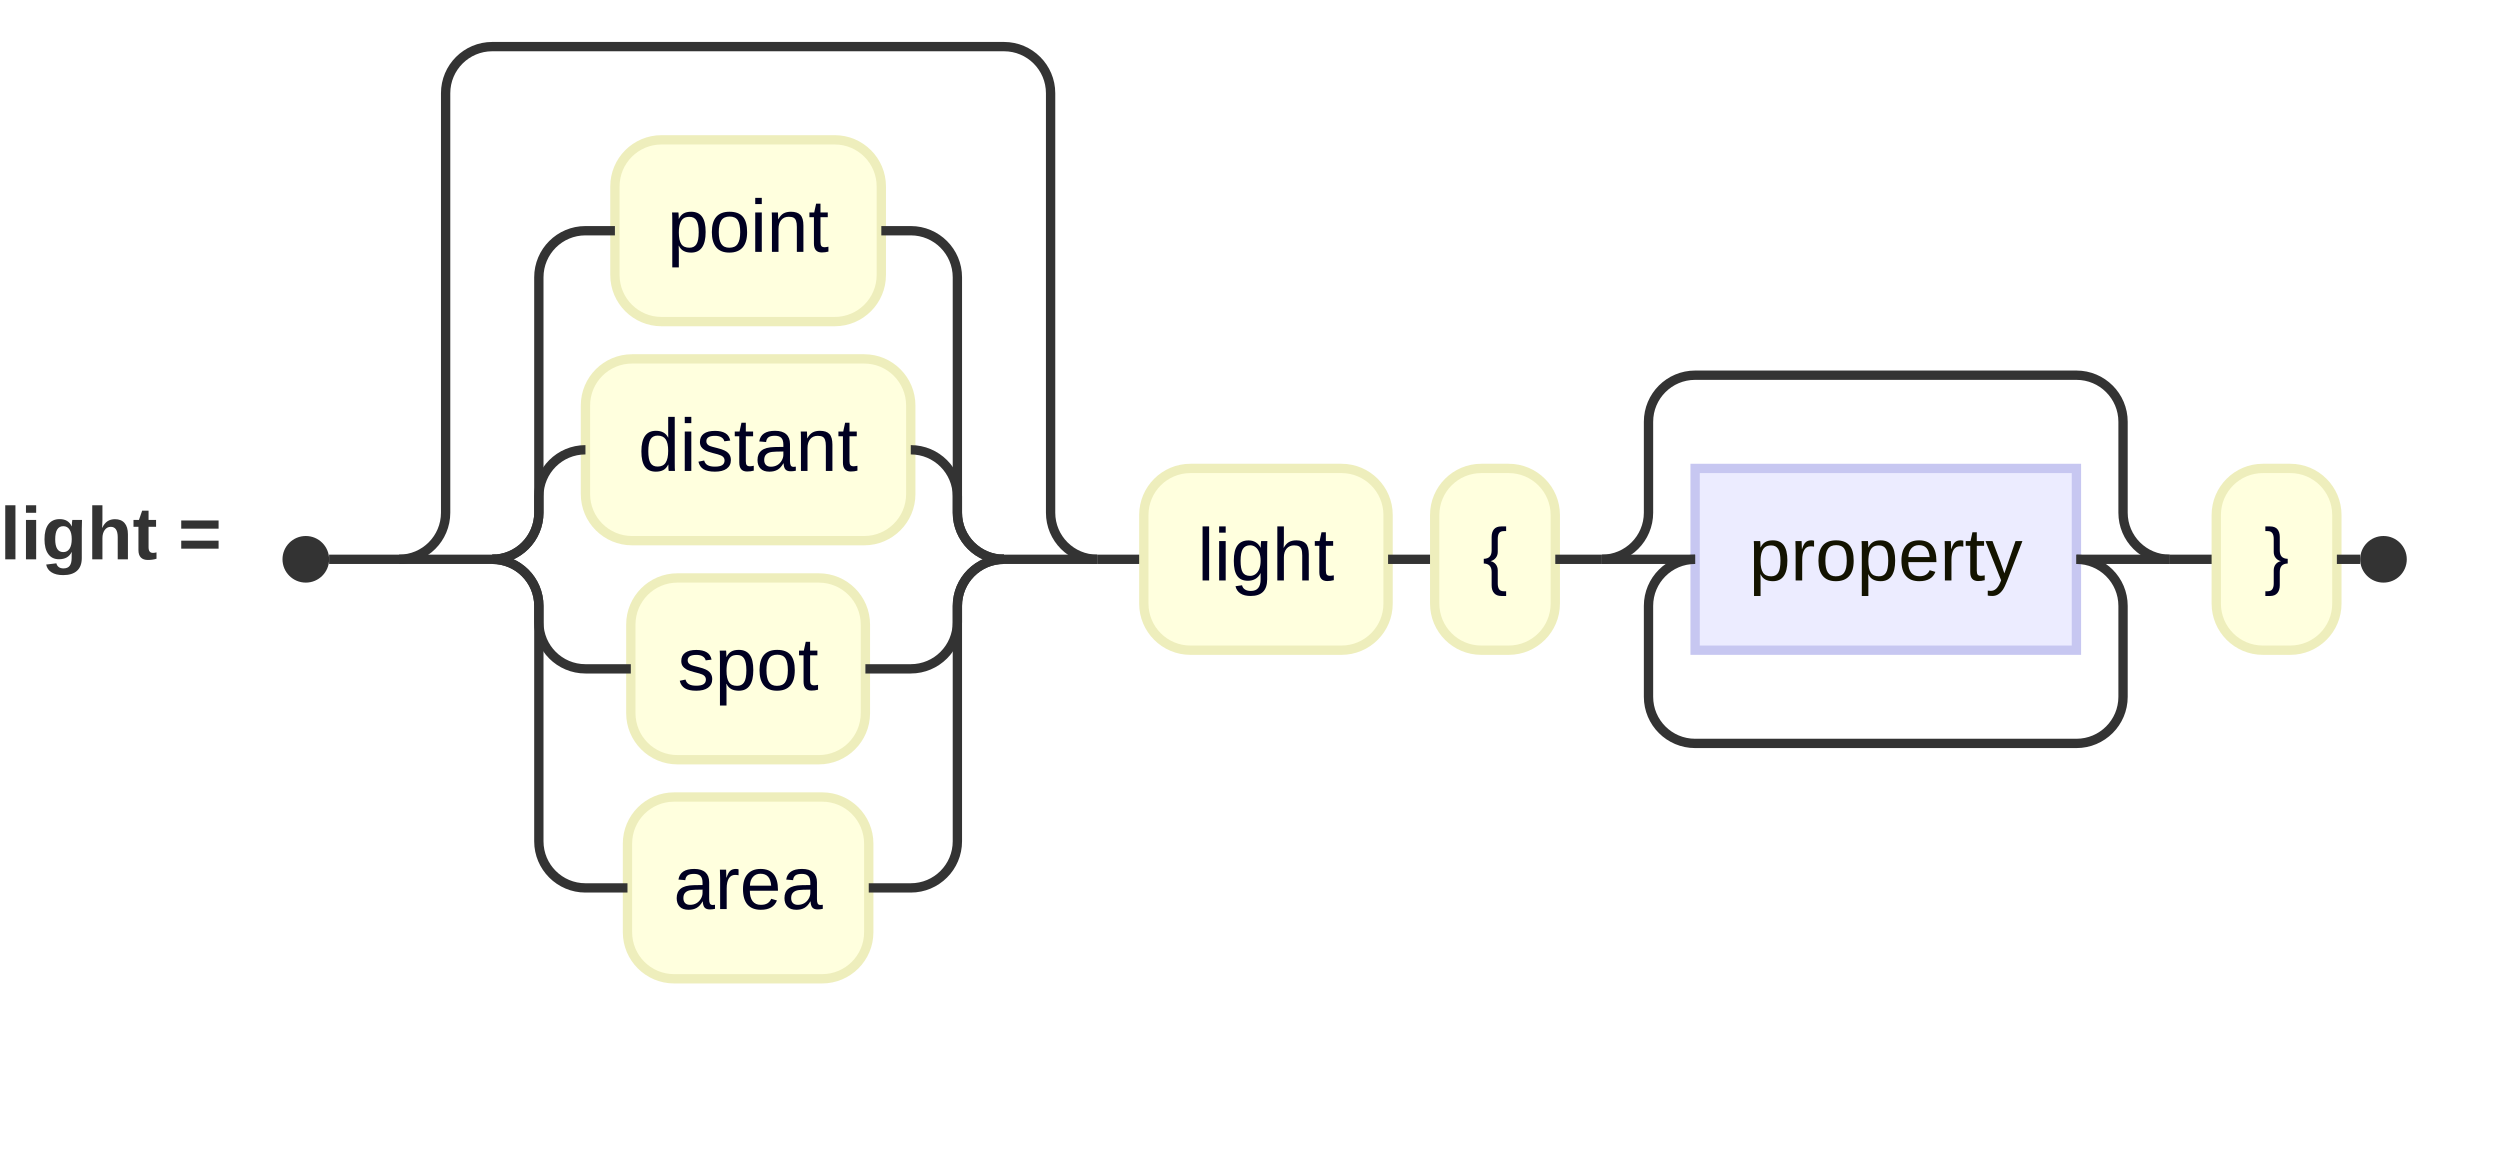
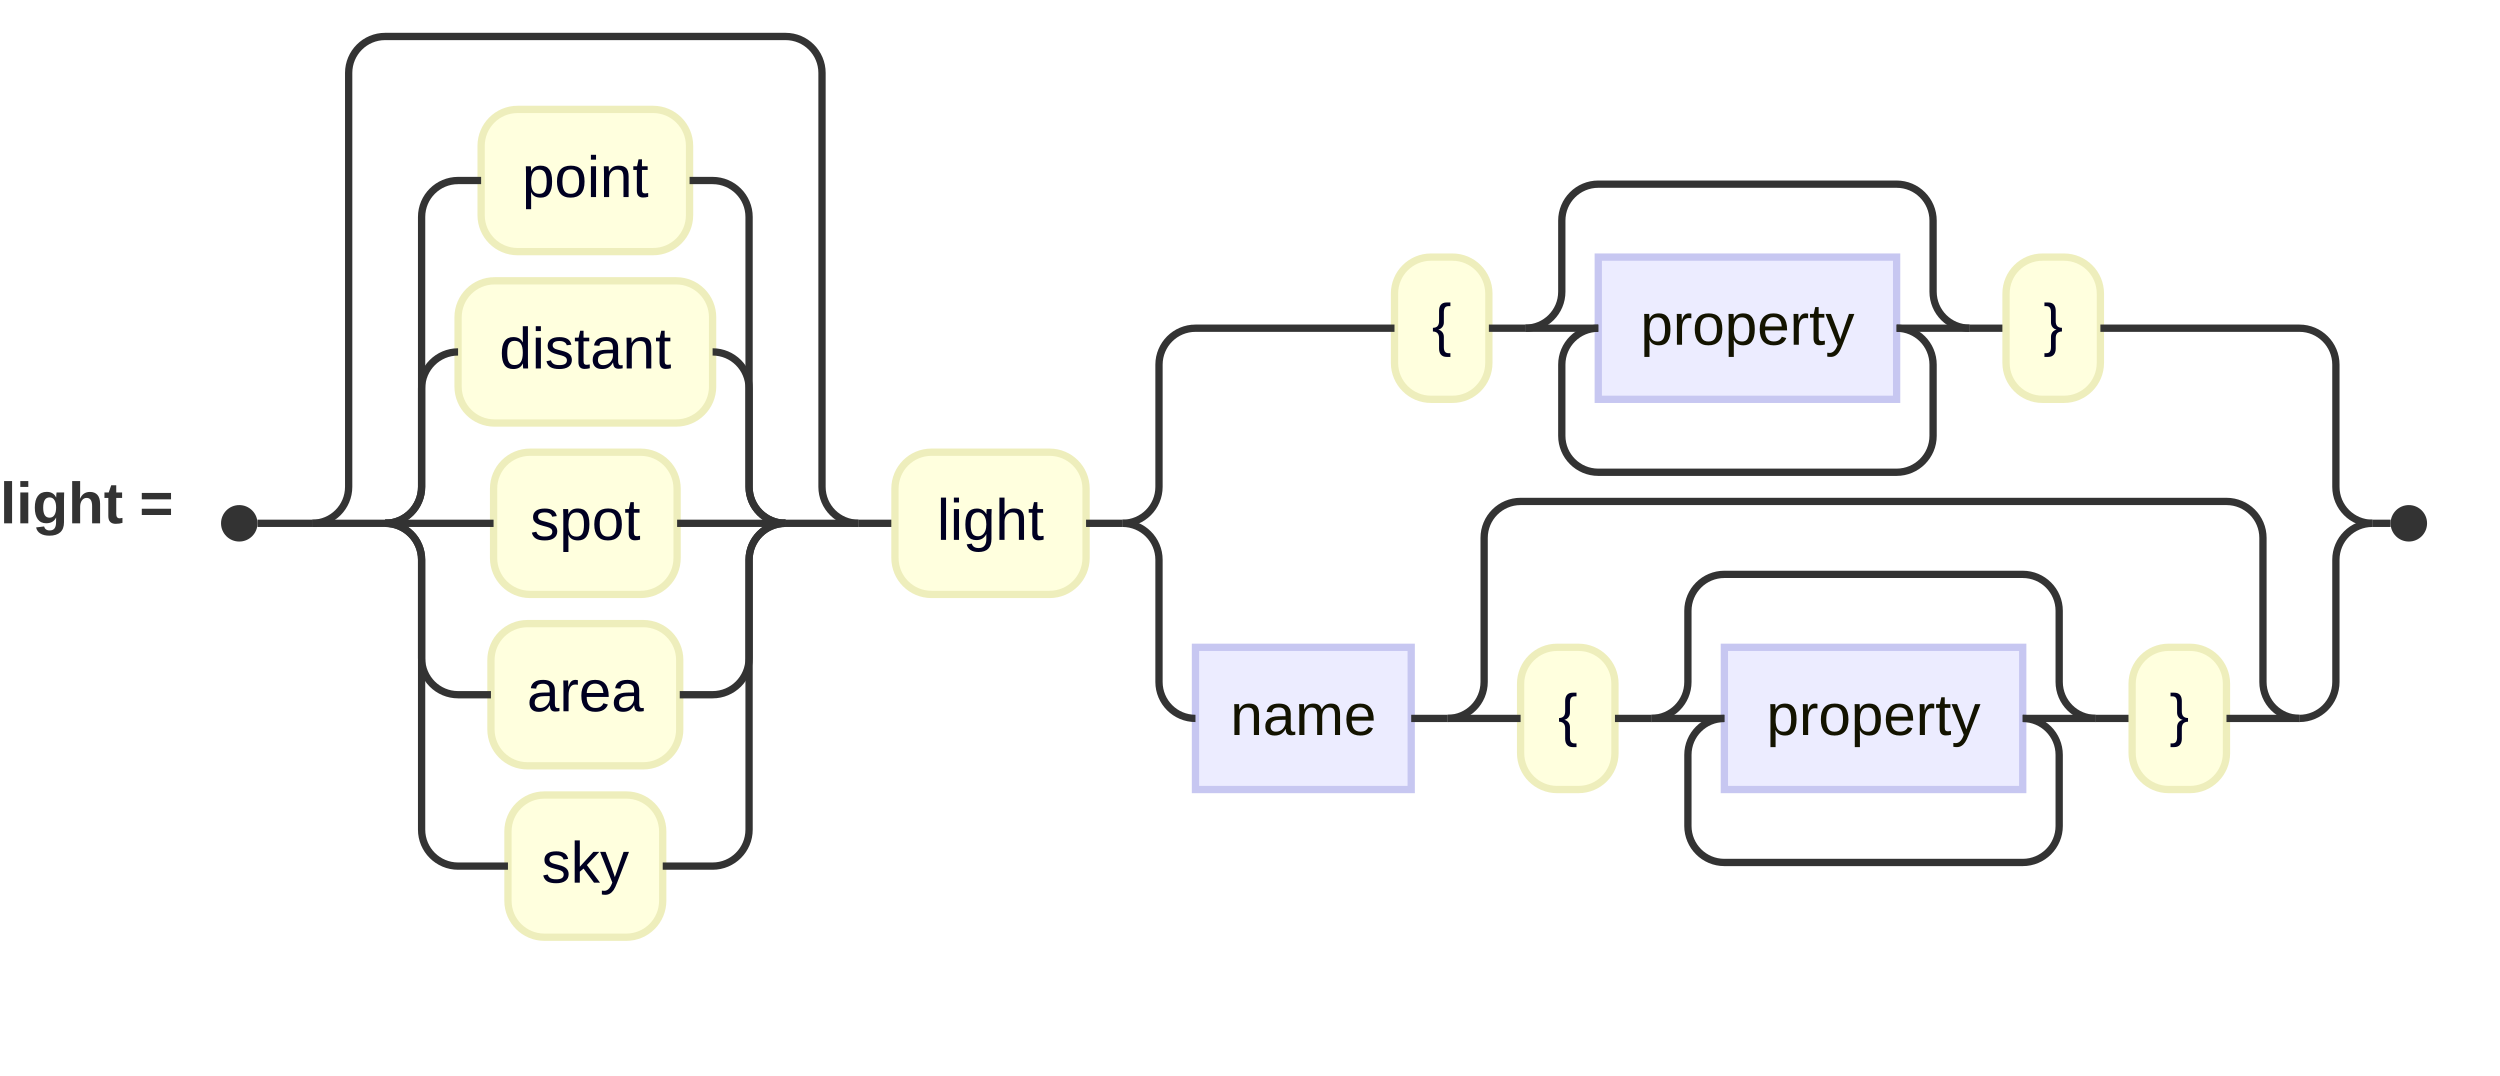
- <svg xmlns="http://www.w3.org/2000/svg" id="my-svg" width="100%" class="railroad-diagram" style="max-width: 536.375px; background-color: transparent;" viewBox="0 0 536.375 248" role="graphics-document document" aria-roledescription="railroadEbnf">
+ <svg xmlns="http://www.w3.org/2000/svg" id="my-svg" width="100%" class="railroad-diagram" style="max-width: 685.531px; background-color: transparent;" viewBox="0 0 685.531 295" role="graphics-document document" aria-roledescription="railroadEbnf">
  <style>#my-svg{font-family:"trebuchet ms",verdana,arial,sans-serif;font-size:16px;fill:#333;}@keyframes edge-animation-frame{from{stroke-dashoffset:0;}}@keyframes dash{to{stroke-dashoffset:0;}}#my-svg .edge-animation-slow{stroke-dasharray:9,5!important;stroke-dashoffset:900;animation:dash 50s linear infinite;stroke-linecap:round;}#my-svg .edge-animation-fast{stroke-dasharray:9,5!important;stroke-dashoffset:900;animation:dash 20s linear infinite;stroke-linecap:round;}#my-svg .error-icon{fill:#552222;}#my-svg .error-text{fill:#552222;stroke:#552222;}#my-svg .edge-thickness-normal{stroke-width:1px;}#my-svg .edge-thickness-thick{stroke-width:3.5px;}#my-svg .edge-pattern-solid{stroke-dasharray:0;}#my-svg .edge-thickness-invisible{stroke-width:0;fill:none;}#my-svg .edge-pattern-dashed{stroke-dasharray:3;}#my-svg .edge-pattern-dotted{stroke-dasharray:2;}#my-svg .marker{fill:#333333;stroke:#333333;}#my-svg .marker.cross{stroke:#333333;}#my-svg svg{font-family:"trebuchet ms",verdana,arial,sans-serif;font-size:16px;}#my-svg p{margin:0;}#my-svg .railroad-diagram{font-family:"trebuchet ms",verdana,arial,sans-serif;font-size:16px;}#my-svg .railroad-terminal rect{fill:#ffffde;stroke:hsl(60, 60%, 83.529%);stroke-width:2px;}#my-svg .railroad-terminal text{fill:#000021;font-family:"trebuchet ms",verdana,arial,sans-serif;font-size:16px;text-anchor:middle;dominant-baseline:middle;}#my-svg .railroad-nonterminal rect{fill:#ECECFF;stroke:hsl(240, 60%, 86.275%);stroke-width:2px;}#my-svg .railroad-nonterminal text{fill:#131300;font-family:"trebuchet ms",verdana,arial,sans-serif;font-size:16px;text-anchor:middle;dominant-baseline:middle;}#my-svg .railroad-line{stroke:#333333;stroke-width:2px;fill:none;}#my-svg .railroad-start circle,#my-svg .railroad-end circle{fill:#333333;}#my-svg .railroad-comment ellipse{fill:rgba(232,232,232, 0.8);stroke:hsl(80, 60%, 86.275%);stroke-width:2px;}#my-svg .railroad-comment text{fill:rgb(6.333, 0, 19);font-style:italic;font-family:"trebuchet ms",verdana,arial,sans-serif;font-size:16px;text-anchor:middle;dominant-baseline:middle;}#my-svg .railroad-special rect{fill:hsl(80, 100%, 96.275%);stroke:hsl(80, 60%, 86.275%);stroke-width:2px;stroke-dasharray:5,3;}#my-svg .railroad-special text{fill:#131300;font-family:"trebuchet ms",verdana,arial,sans-serif;font-size:16px;text-anchor:middle;dominant-baseline:middle;}#my-svg .railroad-rule-name{font-weight:bold;fill:#333;font-family:"trebuchet ms",verdana,arial,sans-serif;font-size:16px;}#my-svg .node .neo-node{stroke:#9370DB;}#my-svg [data-look="neo"].node rect,#my-svg [data-look="neo"].cluster rect,#my-svg [data-look="neo"].node polygon{stroke:#9370DB;filter:drop-shadow(1px 2px 2px rgba(185, 185, 185, 1));}#my-svg [data-look="neo"].swimlane.cluster rect{filter:none;}#my-svg [data-look="neo"].node path{stroke:#9370DB;stroke-width:1px;}#my-svg [data-look="neo"].node .outer-path{filter:drop-shadow(1px 2px 2px rgba(185, 185, 185, 1));}#my-svg [data-look="neo"].node .neo-line path{stroke:#9370DB;filter:none;}#my-svg [data-look="neo"].node circle{stroke:#9370DB;filter:drop-shadow(1px 2px 2px rgba(185, 185, 185, 1));}#my-svg [data-look="neo"].node circle .state-start{fill:#000000;}#my-svg [data-look="neo"].icon-shape .icon{fill:#9370DB;filter:drop-shadow(1px 2px 2px rgba(185, 185, 185, 1));}#my-svg [data-look="neo"].icon-shape .icon-neo path{stroke:#9370DB;filter:drop-shadow(1px 2px 2px rgba(185, 185, 185, 1));}#my-svg :root{--mermaid-font-family:"trebuchet ms",verdana,arial,sans-serif;}</style>
  <g />
  <g class="railroad-rule" transform="translate(0, 10)">
    <g transform="translate(85.60938, 0)">
      <g class="railroad-sequence">
        <g class="railroad-optional" transform="translate(0, 0)">
          <g class="railroad-choice" transform="translate(20, 20)">
            <g class="railroad-terminal" transform="translate(26.32031, 0)">
              <rect x="0" y="0" width="57.156" height="39" rx="10" ry="10" />
              <text x="28.578" y="19.5">point</text>
            </g>
-             <path class="railroad-line" d="M 0 90 A 10 10 0 0 0 10 80 L 10 29.5 A 10 10 0 0 1 20 19.5 L 26.32 19.5" />
-             <path class="railroad-line" d="M 83.477 19.5 L 89.797 19.5 A 10 10 0 0 1 99.797 29.5 L 99.797 80 A 10 10 0 0 0 109.797 90" />
+             <path class="railroad-line" d="M 0 113.5 A 10 10 0 0 0 10 103.5 L 10 29.5 A 10 10 0 0 1 20 19.5 L 26.32 19.5" />
+             <path class="railroad-line" d="M 83.477 19.5 L 89.797 19.5 A 10 10 0 0 1 99.797 29.5 L 99.797 103.5 A 10 10 0 0 0 109.797 113.5" />
            <g class="railroad-terminal" transform="translate(20, 47)">
              <rect x="0" y="0" width="69.797" height="39" rx="10" ry="10" />
              <text x="34.898" y="19.5">distant</text>
            </g>
-             <path class="railroad-line" d="M 0 90 A 10 10 0 0 0 10 80 L 10 76.5 A 10 10 0 0 1 20 66.5 L 20 66.5" />
-             <path class="railroad-line" d="M 89.797 66.5 L 89.797 66.5 A 10 10 0 0 1 99.797 76.5 L 99.797 80 A 10 10 0 0 0 109.797 90" />
+             <path class="railroad-line" d="M 0 113.5 A 10 10 0 0 0 10 103.5 L 10 76.5 A 10 10 0 0 1 20 66.5 L 20 66.5" />
+             <path class="railroad-line" d="M 89.797 66.5 L 89.797 66.5 A 10 10 0 0 1 99.797 76.5 L 99.797 103.5 A 10 10 0 0 0 109.797 113.5" />
            <g class="railroad-terminal" transform="translate(29.73438, 94)">
              <rect x="0" y="0" width="50.328" height="39" rx="10" ry="10" />
              <text x="25.164" y="19.5">spot</text>
            </g>
-             <path class="railroad-line" d="M 0 90 A 10 10 0 0 1 10 100 L 10 103.5 A 10 10 0 0 0 20 113.5 L 29.734 113.5" />
-             <path class="railroad-line" d="M 80.062 113.5 L 89.797 113.5 A 10 10 0 0 0 99.797 103.5 L 99.797 100 A 10 10 0 0 1 109.797 90" />
+             <path class="railroad-line" d="M 0 113.5 L 29.734 113.5" />
+             <path class="railroad-line" d="M 80.062 113.5 L 109.797 113.5" />
            <g class="railroad-terminal" transform="translate(29.01562, 141)">
              <rect x="0" y="0" width="51.766" height="39" rx="10" ry="10" />
              <text x="25.883" y="19.5">area</text>
            </g>
-             <path class="railroad-line" d="M 0 90 A 10 10 0 0 1 10 100 L 10 150.5 A 10 10 0 0 0 20 160.5 L 29.016 160.5" />
-             <path class="railroad-line" d="M 80.781 160.5 L 89.797 160.5 A 10 10 0 0 0 99.797 150.5 L 99.797 100 A 10 10 0 0 1 109.797 90" />
+             <path class="railroad-line" d="M 0 113.5 A 10 10 0 0 1 10 123.5 L 10 150.5 A 10 10 0 0 0 20 160.5 L 29.016 160.5" />
+             <path class="railroad-line" d="M 80.781 160.5 L 89.797 160.5 A 10 10 0 0 0 99.797 150.5 L 99.797 123.5 A 10 10 0 0 1 109.797 113.5" />
+             <g class="railroad-terminal" transform="translate(33.67969, 188)">
+               <rect x="0" y="0" width="42.438" height="39" rx="10" ry="10" />
+               <text x="21.219" y="19.5">sky</text>
+             </g>
+             <path class="railroad-line" d="M 0 113.5 A 10 10 0 0 1 10 123.5 L 10 197.5 A 10 10 0 0 0 20 207.5 L 33.68 207.5" />
+             <path class="railroad-line" d="M 76.117 207.5 L 89.797 207.5 A 10 10 0 0 0 99.797 197.5 L 99.797 123.5 A 10 10 0 0 1 109.797 113.5" />
          </g>
-           <path class="railroad-line" d="M 0 110 L 20 110" />
-           <path class="railroad-line" d="M 129.797 110 L 149.797 110" />
-           <path class="railroad-line" d="M 0 110 A 10 10 0 0 0 10 100 L 10 10 A 10 10 0 0 1 20 0 L 129.797 0 A 10 10 0 0 1 139.797 10 L 139.797 100 A 10 10 0 0 0 149.797 110" />
+           <path class="railroad-line" d="M 0 133.5 L 20 133.5" />
+           <path class="railroad-line" d="M 129.797 133.5 L 149.797 133.5" />
+           <path class="railroad-line" d="M 0 133.5 A 10 10 0 0 0 10 123.5 L 10 10 A 10 10 0 0 1 20 0 L 129.797 0 A 10 10 0 0 1 139.797 10 L 139.797 123.5 A 10 10 0 0 0 149.797 133.5" />
        </g>
-         <path class="railroad-line" d="M 149.797 110 L 159.797 110" />
-         <g class="railroad-terminal" transform="translate(159.7969, 90.5)">
+         <path class="railroad-line" d="M 149.797 133.5 L 159.797 133.5" />
+         <g class="railroad-terminal" transform="translate(159.7969, 114)">
          <rect x="0" y="0" width="52.406" height="39" rx="10" ry="10" />
          <text x="26.203" y="19.5">light</text>
        </g>
-         <path class="railroad-line" d="M 212.203 110 L 222.203 110" />
-         <g class="railroad-terminal" transform="translate(222.2031, 90.5)">
-           <rect x="0" y="0" width="25.875" height="39" rx="10" ry="10" />
-           <text x="12.938" y="19.5">{</text>
-         </g>
-         <path class="railroad-line" d="M 248.078 110 L 258.078 110" />
-         <g class="railroad-repetition" transform="translate(258.0781, 70.5)">
-           <g class="railroad-nonterminal" transform="translate(20, 20)">
-             <rect x="0" y="0" width="81.812" height="39" />
-             <text x="40.906" y="19.5">property</text>
+         <path class="railroad-line" d="M 212.203 133.5 L 222.203 133.5" />
+         <g class="railroad-choice" transform="translate(222.2031, 40.5)">
+           <g class="railroad-sequence" transform="translate(74.57812, 0)">
+             <g class="railroad-terminal" transform="translate(0, 20)">
+               <rect x="0" y="0" width="25.875" height="39" rx="10" ry="10" />
+               <text x="12.938" y="19.5">{</text>
+             </g>
+             <path class="railroad-line" d="M 25.875 39.5 L 35.875 39.5" />
+             <g class="railroad-repetition" transform="translate(35.875, 0)">
+               <g class="railroad-nonterminal" transform="translate(20, 20)">
+                 <rect x="0" y="0" width="81.812" height="39" />
+                 <text x="40.906" y="19.5">property</text>
+               </g>
+               <path class="railroad-line" d="M 0 39.5 L 20 39.5" />
+               <path class="railroad-line" d="M 101.812 39.5 L 121.812 39.5" />
+               <path class="railroad-line" d="M 101.812 39.5 A 10 10 0 0 1 111.812 49.5 L 111.812 69 A 10 10 0 0 1 101.812 79 L 20 79 A 10 10 0 0 1 10 69 L 10 49.5 A 10 10 0 0 1 20 39.5" />
+               <path class="railroad-line" d="M 0 39.5 A 10 10 0 0 0 10 29.5 L 10 10 A 10 10 0 0 1 20 0 L 101.812 0 A 10 10 0 0 1 111.812 10 L 111.812 29.5 A 10 10 0 0 0 121.812 39.5" />
+             </g>
+             <path class="railroad-line" d="M 157.688 39.5 L 167.688 39.5" />
+             <g class="railroad-terminal" transform="translate(167.6875, 20)">
+               <rect x="0" y="0" width="25.875" height="39" rx="10" ry="10" />
+               <text x="12.938" y="19.5">}</text>
+             </g>
          </g>
-           <path class="railroad-line" d="M 0 39.5 L 20 39.5" />
-           <path class="railroad-line" d="M 101.812 39.5 L 121.812 39.5" />
-           <path class="railroad-line" d="M 101.812 39.5 A 10 10 0 0 1 111.812 49.5 L 111.812 69 A 10 10 0 0 1 101.812 79 L 20 79 A 10 10 0 0 1 10 69 L 10 49.5 A 10 10 0 0 1 20 39.5" />
-           <path class="railroad-line" d="M 0 39.5 A 10 10 0 0 0 10 29.5 L 10 10 A 10 10 0 0 1 20 0 L 101.812 0 A 10 10 0 0 1 111.812 10 L 111.812 29.5 A 10 10 0 0 0 121.812 39.5" />
-         </g>
-         <path class="railroad-line" d="M 379.891 110 L 389.891 110" />
-         <g class="railroad-terminal" transform="translate(389.8906, 90.5)">
-           <rect x="0" y="0" width="25.875" height="39" rx="10" ry="10" />
-           <text x="12.938" y="19.5">}</text>
+           <path class="railroad-line" d="M 0 93 A 10 10 0 0 0 10 83 L 10 49.5 A 10 10 0 0 1 20 39.5 L 74.578 39.5" />
+           <path class="railroad-line" d="M 268.141 39.5 L 322.719 39.5 A 10 10 0 0 1 332.719 49.5 L 332.719 83 A 10 10 0 0 0 342.719 93" />
+           <g class="railroad-sequence" transform="translate(20, 87)">
+             <g class="railroad-nonterminal" transform="translate(0, 40)">
+               <rect x="0" y="0" width="59.156" height="39" />
+               <text x="29.578" y="19.5">name</text>
+             </g>
+             <path class="railroad-line" d="M 59.156 59.5 L 69.156 59.5" />
+             <g class="railroad-optional" transform="translate(69.15625, 0)">
+               <g class="railroad-sequence" transform="translate(20, 20)">
+                 <g class="railroad-terminal" transform="translate(0, 20)">
+                   <rect x="0" y="0" width="25.875" height="39" rx="10" ry="10" />
+                   <text x="12.938" y="19.5">{</text>
+                 </g>
+                 <path class="railroad-line" d="M 25.875 39.5 L 35.875 39.5" />
+                 <g class="railroad-repetition" transform="translate(35.875, 0)">
+                   <g class="railroad-nonterminal" transform="translate(20, 20)">
+                     <rect x="0" y="0" width="81.812" height="39" />
+                     <text x="40.906" y="19.5">property</text>
+                   </g>
+                   <path class="railroad-line" d="M 0 39.5 L 20 39.5" />
+                   <path class="railroad-line" d="M 101.812 39.5 L 121.812 39.5" />
+                   <path class="railroad-line" d="M 101.812 39.5 A 10 10 0 0 1 111.812 49.5 L 111.812 69 A 10 10 0 0 1 101.812 79 L 20 79 A 10 10 0 0 1 10 69 L 10 49.5 A 10 10 0 0 1 20 39.5" />
+                   <path class="railroad-line" d="M 0 39.5 A 10 10 0 0 0 10 29.5 L 10 10 A 10 10 0 0 1 20 0 L 101.812 0 A 10 10 0 0 1 111.812 10 L 111.812 29.5 A 10 10 0 0 0 121.812 39.5" />
+                 </g>
+                 <path class="railroad-line" d="M 157.688 39.5 L 167.688 39.5" />
+                 <g class="railroad-terminal" transform="translate(167.6875, 20)">
+                   <rect x="0" y="0" width="25.875" height="39" rx="10" ry="10" />
+                   <text x="12.938" y="19.5">}</text>
+                 </g>
+               </g>
+               <path class="railroad-line" d="M 0 59.5 L 20 59.5" />
+               <path class="railroad-line" d="M 213.562 59.5 L 233.562 59.5" />
+               <path class="railroad-line" d="M 0 59.5 A 10 10 0 0 0 10 49.5 L 10 10 A 10 10 0 0 1 20 0 L 213.562 0 A 10 10 0 0 1 223.562 10 L 223.562 49.5 A 10 10 0 0 0 233.562 59.5" />
+             </g>
+           </g>
+           <path class="railroad-line" d="M 0 93 A 10 10 0 0 1 10 103 L 10 136.5 A 10 10 0 0 0 20 146.5 L 20 146.5" />
+           <path class="railroad-line" d="M 322.719 146.5 L 322.719 146.5 A 10 10 0 0 0 332.719 136.5 L 332.719 103 A 10 10 0 0 1 342.719 93" />
        </g>
      </g>
    </g>
    <g class="railroad-rule-name-group">
-       <text class="railroad-rule-name" x="0" y="110">light =</text>
+       <text class="railroad-rule-name" x="0" y="133.5">light =</text>
    </g>
    <g class="railroad-start">
-       <circle cx="65.609" cy="110" r="5" />
+       <circle cx="65.609" cy="133.5" r="5" />
    </g>
    <g class="railroad-end">
-       <circle cx="511.375" cy="110" r="5" />
+       <circle cx="660.531" cy="133.5" r="5" />
    </g>
-     <path class="railroad-line" d="M 70.609 110 L 85.609 110" />
-     <path class="railroad-line" d="M 501.375 110 L 506.375 110" />
+     <path class="railroad-line" d="M 70.609 133.5 L 85.609 133.5" />
+     <path class="railroad-line" d="M 650.531 133.5 L 655.531 133.5" />
  </g>
</svg>
